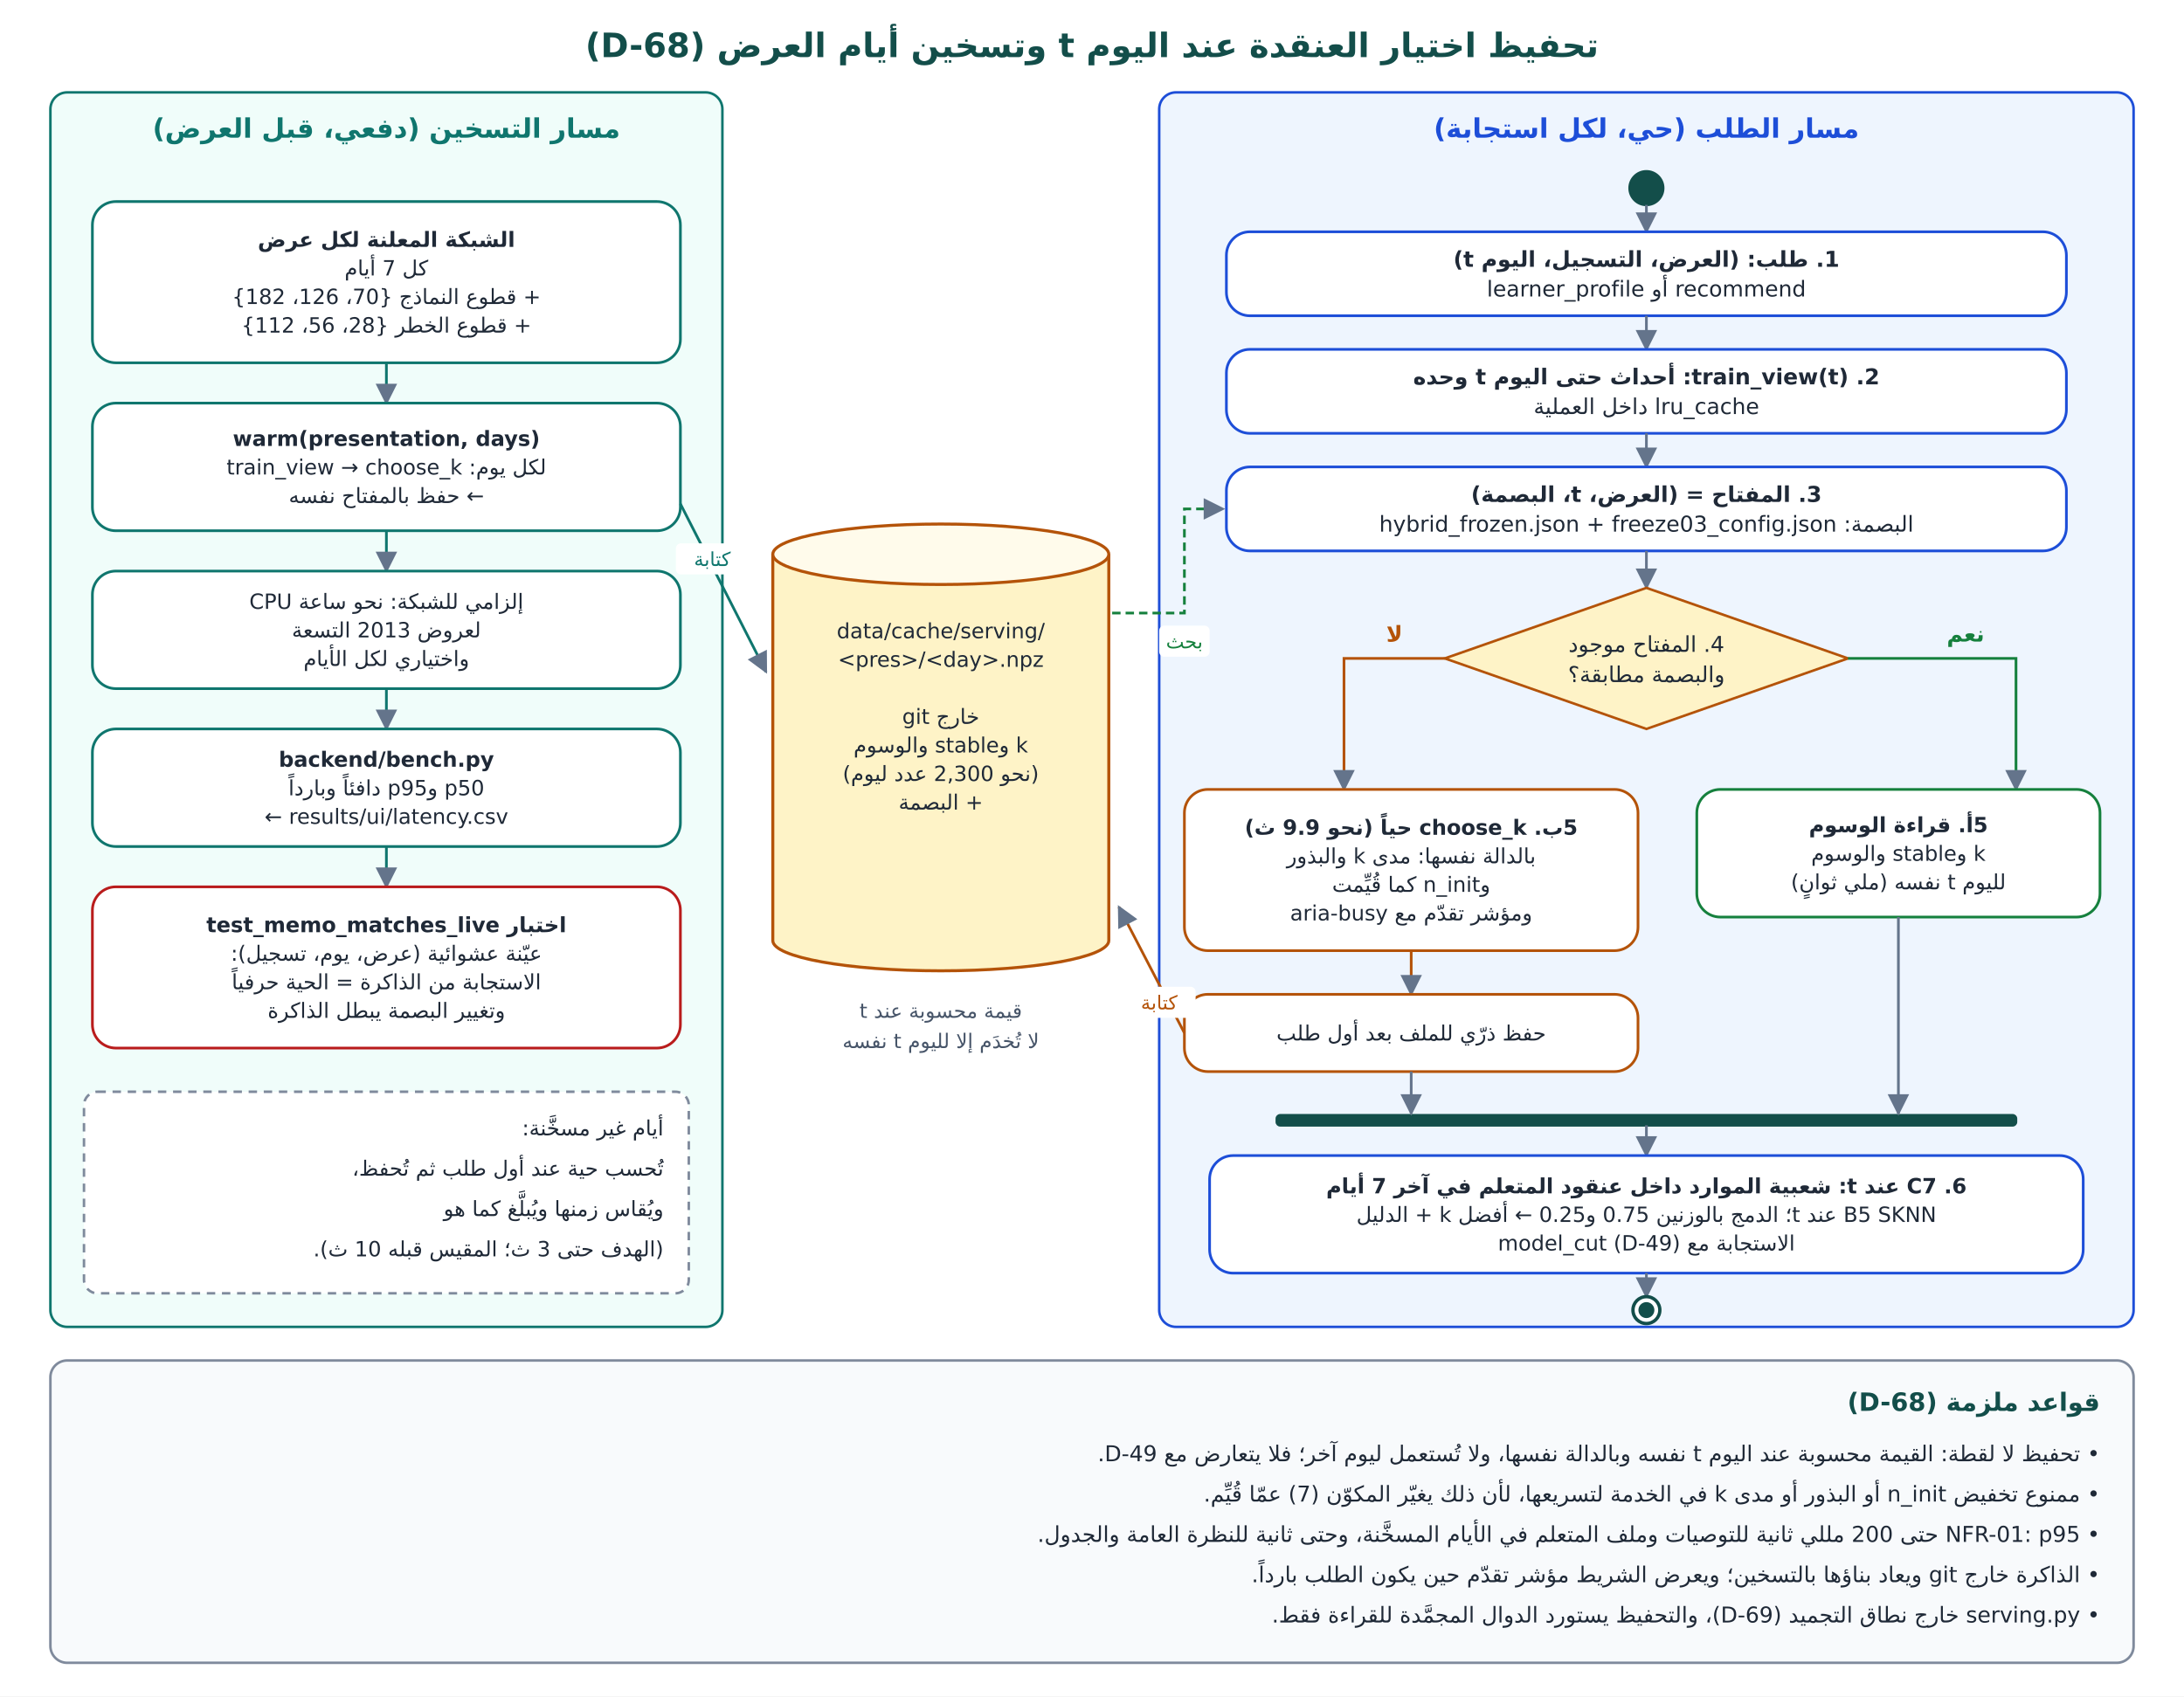
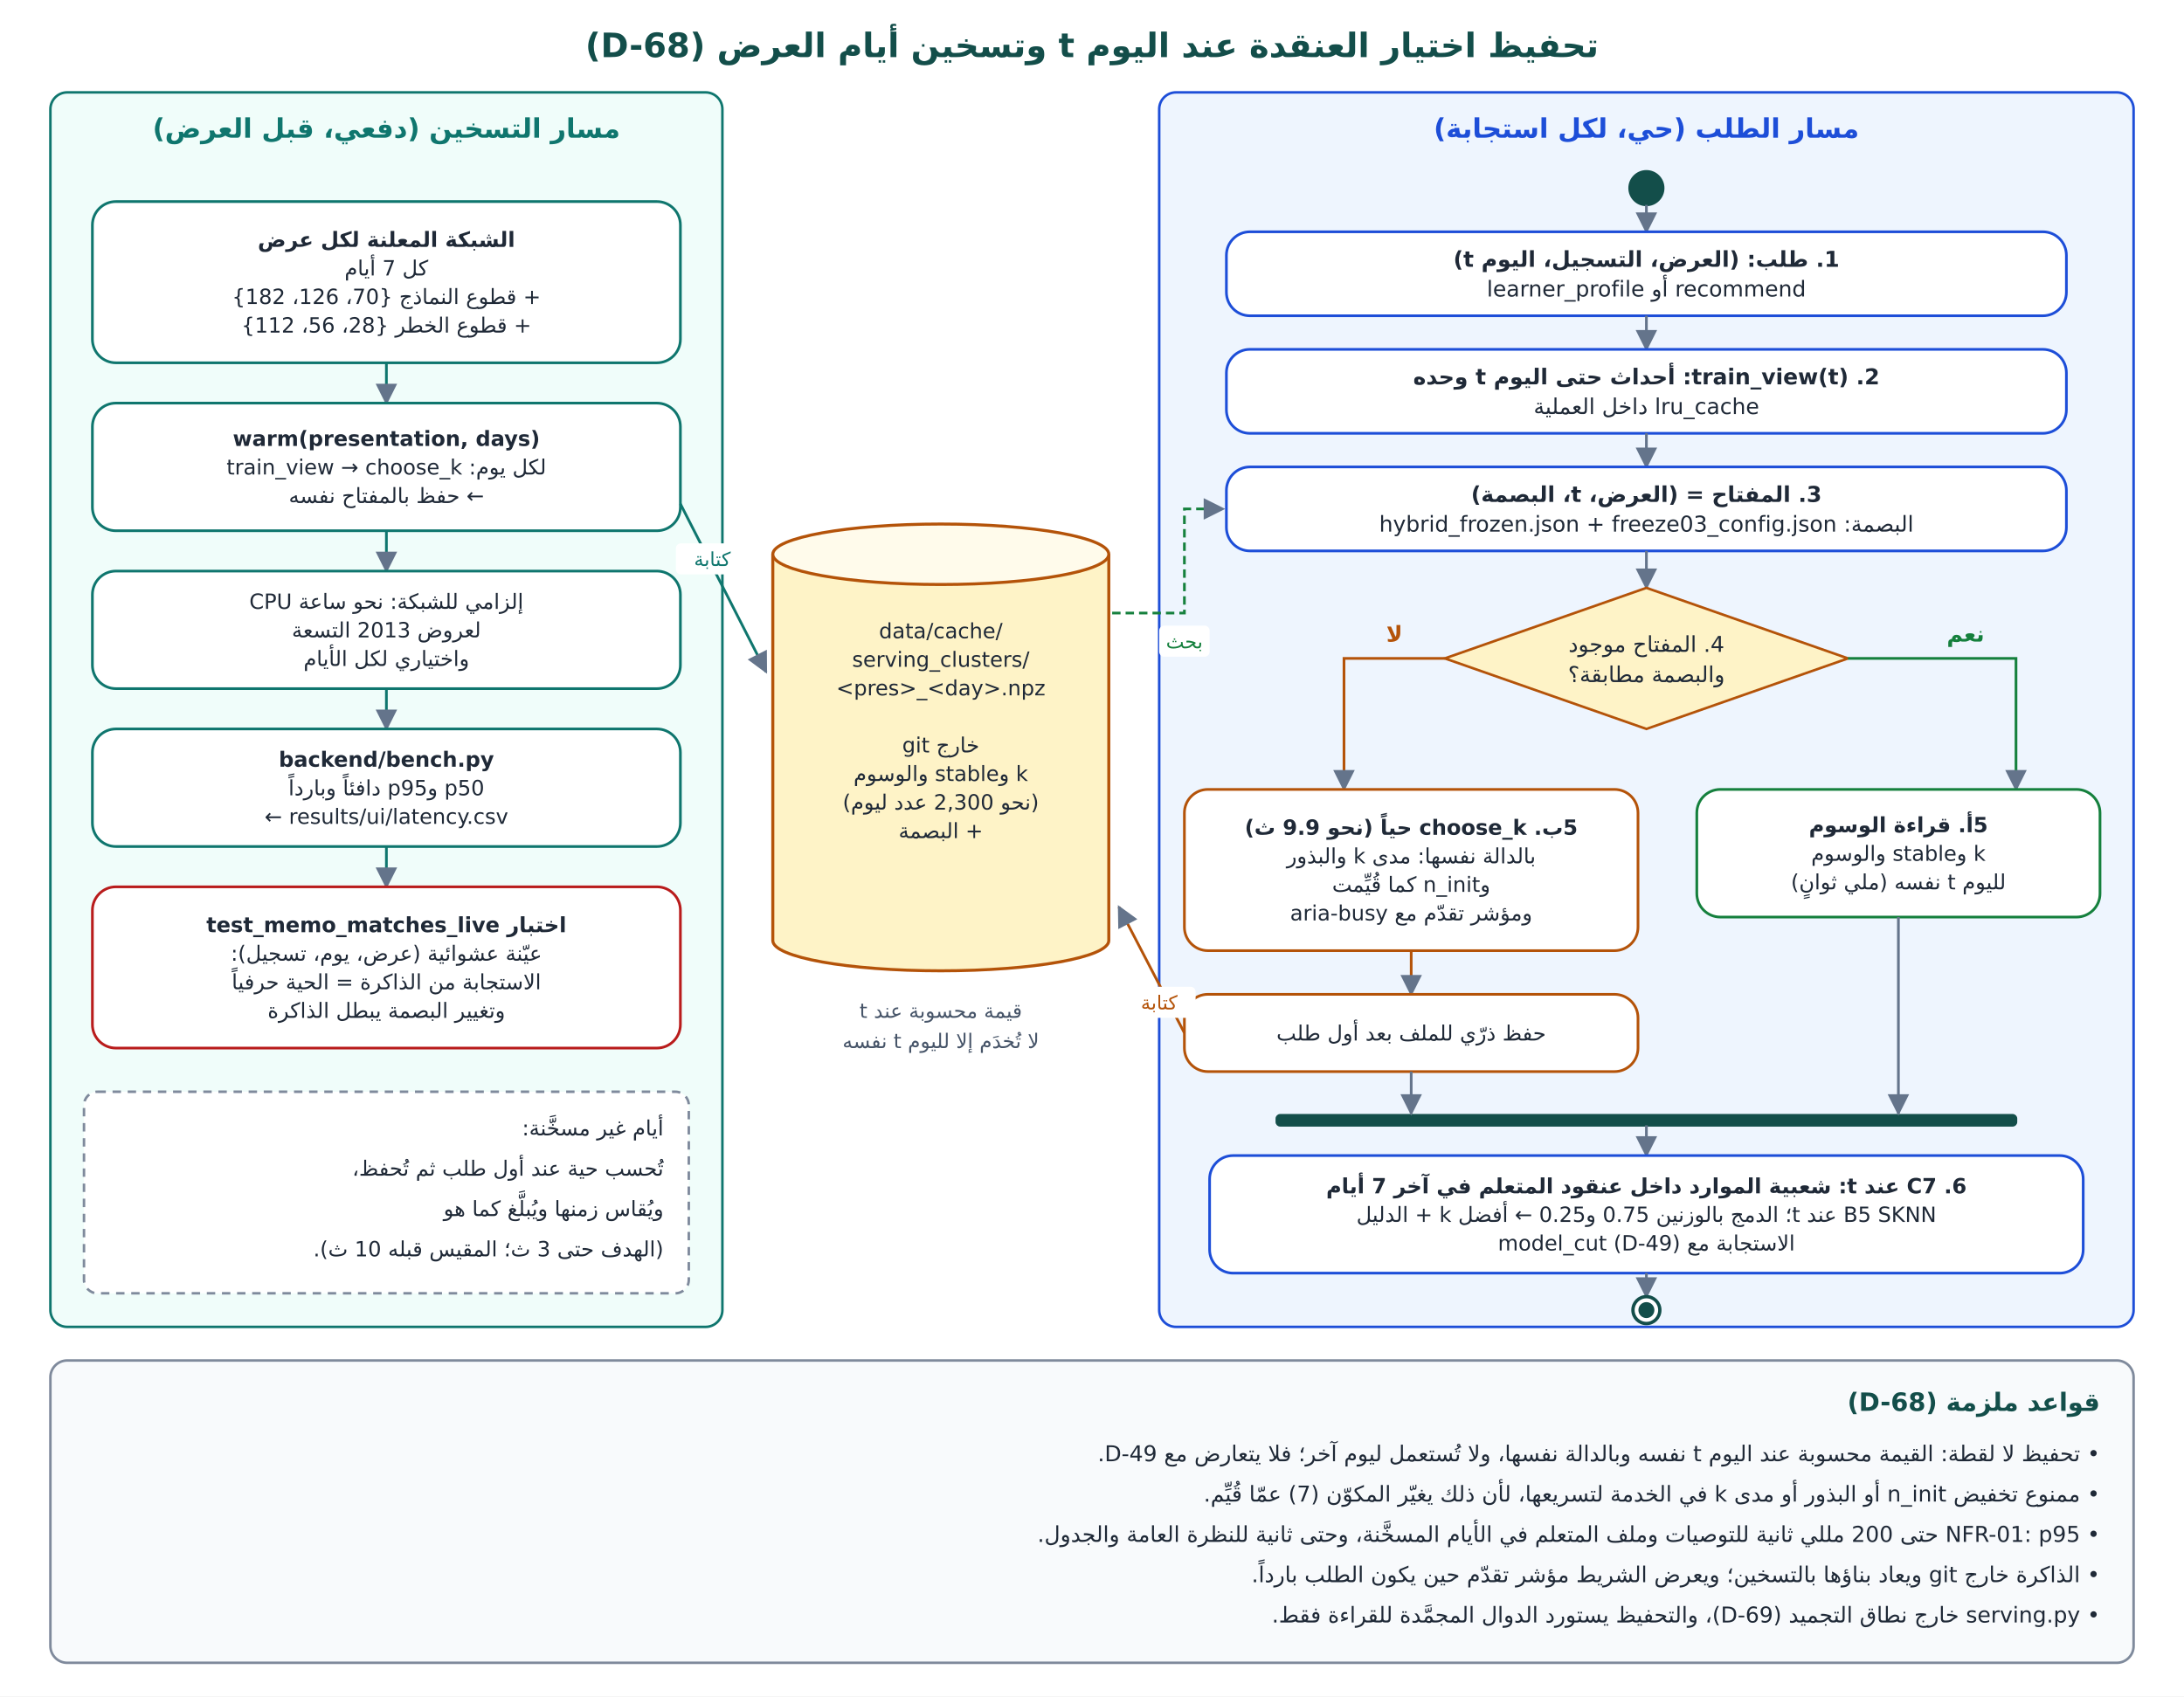
<svg xmlns="http://www.w3.org/2000/svg" width="1300" height="1010" viewBox="0 0 1300 1010" font-family="DejaVu Sans, Arial, sans-serif">
  <defs>
    <marker id="arr" viewBox="0 0 10 10" refX="9" refY="5" markerWidth="8" markerHeight="8" orient="auto-start-reverse">
      <path d="M0,0 L10,5 L0,10 z" fill="#64748B" />
    </marker>
    <marker id="arrs" viewBox="0 0 10 10" refX="1" refY="5" markerWidth="8" markerHeight="8" orient="auto-start-reverse">
      <path d="M0,0 L10,5 L0,10 z" fill="#64748B" />
    </marker>
    <marker id="arrp" viewBox="0 0 10 10" refX="9" refY="5" markerWidth="8" markerHeight="8" orient="auto-start-reverse">
      <path d="M0,0 L10,5 L0,10 z" fill="#0F766E" />
    </marker>
    <marker id="arra" viewBox="0 0 10 10" refX="9" refY="5" markerWidth="8" markerHeight="8" orient="auto-start-reverse">
      <path d="M0,0 L10,5 L0,10 z" fill="#B45309" />
    </marker>
    <marker id="open" viewBox="0 0 12 12" refX="11" refY="6" markerWidth="10" markerHeight="10" orient="auto-start-reverse">
      <path d="M0,0 L11,6 L0,12" fill="none" stroke="#64748B" stroke-width="1.5" />
    </marker>
  </defs>
  <rect x="0" y="0" width="1300" height="1010" fill="#ffffff" />
  <text x="650" y="34" font-family="DejaVu Sans, Arial, sans-serif" font-size="20" font-weight="bold" fill="#134E4A" text-anchor="middle" direction="rtl">تحفيظ اختيار العنقدة عند اليوم t وتسخين أيام العرض (D-68)</text>
  <rect x="690" y="55" width="580" height="735" rx="10" fill="#DBEAFE" fill-opacity="0.45" stroke="#1D4ED8" stroke-width="1.5" />
  <text x="980" y="82" font-family="DejaVu Sans, Arial, sans-serif" font-size="16" font-weight="bold" fill="#1D4ED8" text-anchor="middle" direction="rtl">مسار الطلب (حي، لكل استجابة)</text>
  <rect x="30" y="55" width="400" height="735" rx="10" fill="#F0FDFA" stroke="#0F766E" stroke-width="1.5" />
  <text x="230" y="82" font-family="DejaVu Sans, Arial, sans-serif" font-size="16" font-weight="bold" fill="#0F766E" text-anchor="middle" direction="rtl">مسار التسخين (دفعي، قبل العرض)</text>
  <circle cx="980" cy="112" r="10" fill="#134E4A" stroke="#134E4A" stroke-width="1.5" />
  <line x1="980" y1="122" x2="980" y2="138" stroke="#64748B" stroke-width="1.6" marker-end="url(#arr)" />
  <rect x="730.0" y="138" width="500" height="50" rx="14" fill="#fff" stroke="#1D4ED8" stroke-width="1.6" />
  <text x="980" y="158.84" font-family="DejaVu Sans, Arial, sans-serif" font-size="13" font-weight="bold" fill="#1F2937" text-anchor="middle" direction="rtl">1. طلب: (العرض، التسجيل، اليوم t)</text>
  <text x="980" y="176.52" font-family="DejaVu Sans, Arial, sans-serif" font-size="13" font-weight="normal" fill="#1F2937" text-anchor="middle" direction="rtl">recommend أو learner_profile</text>
  <line x1="980" y1="188" x2="980" y2="208" stroke="#64748B" stroke-width="1.6" marker-end="url(#arr)" />
  <rect x="730.0" y="208" width="500" height="50" rx="14" fill="#fff" stroke="#1D4ED8" stroke-width="1.6" />
  <text x="980" y="228.84" font-family="DejaVu Sans, Arial, sans-serif" font-size="13" font-weight="bold" fill="#1F2937" text-anchor="middle" direction="rtl">2. train_view(t): أحداث حتى اليوم t وحده</text>
  <text x="980" y="246.52" font-family="DejaVu Sans, Arial, sans-serif" font-size="13" font-weight="normal" fill="#1F2937" text-anchor="middle" direction="rtl">lru_cache داخل العملية</text>
  <line x1="980" y1="258" x2="980" y2="278" stroke="#64748B" stroke-width="1.6" marker-end="url(#arr)" />
  <rect x="730.0" y="278" width="500" height="50" rx="14" fill="#fff" stroke="#1D4ED8" stroke-width="1.6" />
  <text x="980" y="298.84" font-family="DejaVu Sans, Arial, sans-serif" font-size="13" font-weight="bold" fill="#1F2937" text-anchor="middle" direction="rtl">3. المفتاح = (العرض، t، البصمة)</text>
  <text x="980" y="316.52" font-family="DejaVu Sans, Arial, sans-serif" font-size="13" font-weight="normal" fill="#1F2937" text-anchor="middle" direction="rtl">البصمة: hybrid_frozen.json + freeze03_config.json</text>
  <line x1="980" y1="328" x2="980" y2="350" stroke="#64748B" stroke-width="1.6" marker-end="url(#arr)" />
  <polygon points="980,350.0 1100.0,392 980,434.0 860.0,392" fill="#FEF3C7" stroke="#B45309" stroke-width="1.5" />
  <text x="980" y="388.1" font-family="DejaVu Sans, Arial, sans-serif" font-size="13" font-weight="normal" fill="#1F2937" text-anchor="middle" direction="rtl">4. المفتاح موجود</text>
  <text x="980" y="406.1" font-family="DejaVu Sans, Arial, sans-serif" font-size="13" font-weight="normal" fill="#1F2937" text-anchor="middle" direction="rtl">والبصمة مطابقة؟</text>
  <path d="M1100,392 L1200,392 L1200,470" fill="none" stroke="#15803D" stroke-width="1.6" marker-end="url(#arr)" />
  <text x="1170" y="382" font-family="DejaVu Sans, Arial, sans-serif" font-size="13" font-weight="bold" fill="#15803D" text-anchor="middle" direction="rtl">نعم</text>
  <rect x="1010.0" y="470" width="240" height="76" rx="14" fill="#fff" stroke="#15803D" stroke-width="1.6" />
  <text x="1130" y="495.5" font-family="DejaVu Sans, Arial, sans-serif" font-size="12.5" font-weight="bold" fill="#1F2937" text-anchor="middle" direction="rtl">5أ. قراءة الوسوم</text>
  <text x="1130" y="512.5" font-family="DejaVu Sans, Arial, sans-serif" font-size="12.5" font-weight="normal" fill="#1F2937" text-anchor="middle" direction="rtl">k وstable والوسوم</text>
  <text x="1130" y="529.5" font-family="DejaVu Sans, Arial, sans-serif" font-size="12.5" font-weight="normal" fill="#1F2937" text-anchor="middle" direction="rtl">لليوم t نفسه (ملي ثوانٍ)</text>
  <path d="M860,392 L800,392 L800,470" fill="none" stroke="#B45309" stroke-width="1.6" marker-end="url(#arr)" />
  <text x="830" y="382" font-family="DejaVu Sans, Arial, sans-serif" font-size="13" font-weight="bold" fill="#B45309" text-anchor="middle" direction="rtl">لا</text>
  <rect x="705.0" y="470" width="270" height="96" rx="14" fill="#fff" stroke="#B45309" stroke-width="1.6" />
  <text x="840" y="497.0" font-family="DejaVu Sans, Arial, sans-serif" font-size="12.5" font-weight="bold" fill="#1F2937" text-anchor="middle" direction="rtl">5ب. choose_k حياً (نحو 9.9 ث)</text>
  <text x="840" y="514.0" font-family="DejaVu Sans, Arial, sans-serif" font-size="12.5" font-weight="normal" fill="#1F2937" text-anchor="middle" direction="rtl">بالدالة نفسها: مدى k والبذور</text>
  <text x="840" y="531.0" font-family="DejaVu Sans, Arial, sans-serif" font-size="12.5" font-weight="normal" fill="#1F2937" text-anchor="middle" direction="rtl">وn_init كما قُيِّمت</text>
  <text x="840" y="548.0" font-family="DejaVu Sans, Arial, sans-serif" font-size="12.5" font-weight="normal" fill="#1F2937" text-anchor="middle" direction="rtl">ومؤشر تقدّم مع aria-busy</text>
  <line x1="840" y1="566" x2="840" y2="592" stroke="#B45309" stroke-width="1.6" marker-end="url(#arr)" />
  <rect x="705.0" y="592" width="270" height="46" rx="14" fill="#fff" stroke="#B45309" stroke-width="1.6" />
  <text x="840" y="619.5" font-family="DejaVu Sans, Arial, sans-serif" font-size="12.5" font-weight="normal" fill="#1F2937" text-anchor="middle" direction="rtl">حفظ ذرّي للملف بعد أول طلب</text>
  <rect x="760" y="664" width="440" height="6" rx="2" fill="#134E4A" stroke="#134E4A" stroke-width="1.5" />
  <line x1="840" y1="638" x2="840" y2="663" stroke="#64748B" stroke-width="1.6" marker-end="url(#arr)" />
  <line x1="1130" y1="546" x2="1130" y2="663" stroke="#64748B" stroke-width="1.6" marker-end="url(#arr)" />
  <line x1="980" y1="670" x2="980" y2="688" stroke="#64748B" stroke-width="1.6" marker-end="url(#arr)" />
  <rect x="720.0" y="688" width="520" height="70" rx="14" fill="#fff" stroke="#1D4ED8" stroke-width="1.6" />
  <text x="980" y="710.5" font-family="DejaVu Sans, Arial, sans-serif" font-size="12.5" font-weight="bold" fill="#1F2937" text-anchor="middle" direction="rtl">6. C7 عند t: شعبية الموارد داخل عنقود المتعلم في آخر 7 أيام</text>
  <text x="980" y="727.5" font-family="DejaVu Sans, Arial, sans-serif" font-size="12.5" font-weight="normal" fill="#1F2937" text-anchor="middle" direction="rtl">B5 SKNN عند t؛ الدمج بالوزنين 0.75 و0.25 ← أفضل k + الدليل</text>
  <text x="980" y="744.5" font-family="DejaVu Sans, Arial, sans-serif" font-size="12.5" font-weight="normal" fill="#1F2937" text-anchor="middle" direction="rtl">الاستجابة مع model_cut (D-49)</text>
  <line x1="980" y1="758" x2="980" y2="772" stroke="#64748B" stroke-width="1.6" marker-end="url(#arr)" />
  <circle cx="980" cy="780" r="8" fill="#fff" stroke="#134E4A" stroke-width="2" />
  <circle cx="980" cy="780" r="4" fill="#134E4A" stroke="#134E4A" stroke-width="1.5" />
  <path d="M460,330 L460,560 A100.0,18 0 0 0 660,560 L660,330" fill="#FEF3C7" stroke="#B45309" stroke-width="1.8" />
  <ellipse cx="560.0" cy="330" rx="100.0" ry="18" fill="#FFFBEB" stroke="#B45309" stroke-width="1.8" />
-   <text x="560.0" y="380" font-family="DejaVu Sans, Arial, sans-serif" font-size="12.5" font-weight="normal" fill="#1F2937" text-anchor="middle">data/cache/serving/</text>
-   <text x="560.0" y="397" font-family="DejaVu Sans, Arial, sans-serif" font-size="12.5" font-weight="normal" fill="#1F2937" text-anchor="middle">&lt;pres&gt;/&lt;day&gt;.npz</text>
-   <text x="560.0" y="414" font-family="DejaVu Sans, Arial, sans-serif" font-size="12.5" font-weight="normal" fill="#1F2937" text-anchor="middle" />
-   <text x="560.0" y="431" font-family="DejaVu Sans, Arial, sans-serif" font-size="12.5" font-weight="normal" fill="#1F2937" text-anchor="middle" direction="rtl">خارج git</text>
-   <text x="560.0" y="448" font-family="DejaVu Sans, Arial, sans-serif" font-size="12.5" font-weight="normal" fill="#1F2937" text-anchor="middle" direction="rtl">k وstable والوسوم</text>
-   <text x="560.0" y="465" font-family="DejaVu Sans, Arial, sans-serif" font-size="12.5" font-weight="normal" fill="#1F2937" text-anchor="middle" direction="rtl">(نحو 2,300 عدد ليوم)</text>
-   <text x="560.0" y="482" font-family="DejaVu Sans, Arial, sans-serif" font-size="12.5" font-weight="normal" fill="#1F2937" text-anchor="middle" direction="rtl">+ البصمة</text>
+   <text x="560.0" y="380" font-family="DejaVu Sans, Arial, sans-serif" font-size="12.5" font-weight="normal" fill="#1F2937" text-anchor="middle">data/cache/</text>
+   <text x="560.0" y="397" font-family="DejaVu Sans, Arial, sans-serif" font-size="12.5" font-weight="normal" fill="#1F2937" text-anchor="middle">serving_clusters/</text>
+   <text x="560.0" y="414" font-family="DejaVu Sans, Arial, sans-serif" font-size="12.5" font-weight="normal" fill="#1F2937" text-anchor="middle">&lt;pres&gt;_&lt;day&gt;.npz</text>
+   <text x="560.0" y="431" font-family="DejaVu Sans, Arial, sans-serif" font-size="12.5" font-weight="normal" fill="#1F2937" text-anchor="middle" />
+   <text x="560.0" y="448" font-family="DejaVu Sans, Arial, sans-serif" font-size="12.5" font-weight="normal" fill="#1F2937" text-anchor="middle" direction="rtl">خارج git</text>
+   <text x="560.0" y="465" font-family="DejaVu Sans, Arial, sans-serif" font-size="12.5" font-weight="normal" fill="#1F2937" text-anchor="middle" direction="rtl">k وstable والوسوم</text>
+   <text x="560.0" y="482" font-family="DejaVu Sans, Arial, sans-serif" font-size="12.5" font-weight="normal" fill="#1F2937" text-anchor="middle" direction="rtl">(نحو 2,300 عدد ليوم)</text>
+   <text x="560.0" y="499" font-family="DejaVu Sans, Arial, sans-serif" font-size="12.5" font-weight="normal" fill="#1F2937" text-anchor="middle" direction="rtl">+ البصمة</text>
  <text x="560.0" y="606" font-family="DejaVu Sans, Arial, sans-serif" font-size="12" font-weight="normal" fill="#475569" text-anchor="middle" direction="rtl">قيمة محسوبة عند t</text>
  <text x="560.0" y="624" font-family="DejaVu Sans, Arial, sans-serif" font-size="12" font-weight="normal" fill="#475569" text-anchor="middle" direction="rtl">لا تُخدَم إلا لليوم t نفسه</text>
  <path d="M662,365 L705,365 L705,303 L728,303" fill="none" stroke="#15803D" stroke-width="1.6" stroke-dasharray="5 3" marker-end="url(#arr)" />
  <rect x="689.995" y="372.5" width="30.01" height="18.5" rx="3" fill="#fff" stroke="#fff" stroke-width="0" />
  <text x="705" y="386" font-family="DejaVu Sans, Arial, sans-serif" font-size="11.5" font-weight="normal" fill="#15803D" text-anchor="middle" direction="rtl">بحث</text>
  <path d="M705,615 L666,540" fill="none" stroke="#B45309" stroke-width="1.6" marker-end="url(#arr)" />
  <rect x="668.325" y="587.5" width="43.35" height="18.5" rx="3" fill="#fff" stroke="#fff" stroke-width="0" />
  <text x="690" y="601" font-family="DejaVu Sans, Arial, sans-serif" font-size="11.5" font-weight="normal" fill="#B45309" text-anchor="middle" direction="rtl">كتابة</text>
  <rect x="55.0" y="120" width="350" height="96" rx="14" fill="#fff" stroke="#0F766E" stroke-width="1.6" />
  <text x="230" y="147.0" font-family="DejaVu Sans, Arial, sans-serif" font-size="12.5" font-weight="bold" fill="#1F2937" text-anchor="middle" direction="rtl">الشبكة المعلنة لكل عرض</text>
  <text x="230" y="164.0" font-family="DejaVu Sans, Arial, sans-serif" font-size="12.5" font-weight="normal" fill="#1F2937" text-anchor="middle" direction="rtl">كل 7 أيام</text>
  <text x="230" y="181.0" font-family="DejaVu Sans, Arial, sans-serif" font-size="12.5" font-weight="normal" fill="#1F2937" text-anchor="middle" direction="rtl">+ قطوع النماذج {70، 126، 182}</text>
  <text x="230" y="198.0" font-family="DejaVu Sans, Arial, sans-serif" font-size="12.5" font-weight="normal" fill="#1F2937" text-anchor="middle" direction="rtl">+ قطوع الخطر {28، 56، 112}</text>
  <line x1="230" y1="216" x2="230" y2="240" stroke="#0F766E" stroke-width="1.6" marker-end="url(#arr)" />
  <rect x="55.0" y="240" width="350" height="76" rx="14" fill="#fff" stroke="#0F766E" stroke-width="1.6" />
  <text x="230" y="265.5" font-family="DejaVu Sans, Arial, sans-serif" font-size="12.5" font-weight="bold" fill="#1F2937" text-anchor="middle">warm(presentation, days)</text>
  <text x="230" y="282.5" font-family="DejaVu Sans, Arial, sans-serif" font-size="12.5" font-weight="normal" fill="#1F2937" text-anchor="middle" direction="rtl">لكل يوم: train_view → choose_k</text>
  <text x="230" y="299.5" font-family="DejaVu Sans, Arial, sans-serif" font-size="12.5" font-weight="normal" fill="#1F2937" text-anchor="middle" direction="rtl">← حفظ بالمفتاح نفسه</text>
  <path d="M405,300 L456,400" fill="none" stroke="#0F766E" stroke-width="1.6" marker-end="url(#arr)" />
  <rect x="402.325" y="323.5" width="43.35" height="18.5" rx="3" fill="#fff" stroke="#fff" stroke-width="0" />
  <text x="424" y="337" font-family="DejaVu Sans, Arial, sans-serif" font-size="11.5" font-weight="normal" fill="#0F766E" text-anchor="middle" direction="rtl">كتابة</text>
  <line x1="230" y1="316" x2="230" y2="340" stroke="#0F766E" stroke-width="1.6" marker-end="url(#arr)" />
  <rect x="55.0" y="340" width="350" height="70" rx="14" fill="#fff" stroke="#0F766E" stroke-width="1.6" />
  <text x="230" y="362.5" font-family="DejaVu Sans, Arial, sans-serif" font-size="12.5" font-weight="normal" fill="#1F2937" text-anchor="middle" direction="rtl">إلزامي للشبكة: نحو ساعة CPU</text>
  <text x="230" y="379.5" font-family="DejaVu Sans, Arial, sans-serif" font-size="12.5" font-weight="normal" fill="#1F2937" text-anchor="middle" direction="rtl">لعروض 2013 التسعة</text>
  <text x="230" y="396.5" font-family="DejaVu Sans, Arial, sans-serif" font-size="12.5" font-weight="normal" fill="#1F2937" text-anchor="middle" direction="rtl">واختياري لكل الأيام</text>
  <line x1="230" y1="410" x2="230" y2="434" stroke="#0F766E" stroke-width="1.6" marker-end="url(#arr)" />
  <rect x="55.0" y="434" width="350" height="70" rx="14" fill="#fff" stroke="#0F766E" stroke-width="1.6" />
  <text x="230" y="456.5" font-family="DejaVu Sans, Arial, sans-serif" font-size="12.5" font-weight="bold" fill="#1F2937" text-anchor="middle">backend/bench.py</text>
  <text x="230" y="473.5" font-family="DejaVu Sans, Arial, sans-serif" font-size="12.5" font-weight="normal" fill="#1F2937" text-anchor="middle" direction="rtl">p50 وp95 دافئاً وبارداً</text>
  <text x="230" y="490.5" font-family="DejaVu Sans, Arial, sans-serif" font-size="12.5" font-weight="normal" fill="#1F2937" text-anchor="middle">← results/ui/latency.csv</text>
  <line x1="230" y1="504" x2="230" y2="528" stroke="#0F766E" stroke-width="1.6" marker-end="url(#arr)" />
  <rect x="55.0" y="528" width="350" height="96" rx="14" fill="#fff" stroke="#B91C1C" stroke-width="1.6" />
  <text x="230" y="555.0" font-family="DejaVu Sans, Arial, sans-serif" font-size="12.5" font-weight="bold" fill="#1F2937" text-anchor="middle" direction="rtl">اختبار test_memo_matches_live</text>
  <text x="230" y="572.0" font-family="DejaVu Sans, Arial, sans-serif" font-size="12.5" font-weight="normal" fill="#1F2937" text-anchor="middle" direction="rtl">عيّنة عشوائية (عرض، يوم، تسجيل):</text>
  <text x="230" y="589.0" font-family="DejaVu Sans, Arial, sans-serif" font-size="12.5" font-weight="normal" fill="#1F2937" text-anchor="middle" direction="rtl">الاستجابة من الذاكرة = الحية حرفياً</text>
  <text x="230" y="606.0" font-family="DejaVu Sans, Arial, sans-serif" font-size="12.5" font-weight="normal" fill="#1F2937" text-anchor="middle" direction="rtl">وتغيير البصمة يبطل الذاكرة</text>
  <rect x="50" y="650" width="360" height="120" rx="8" fill="#fff" stroke="#7F8A9C" stroke-width="1.5" stroke-dasharray="5 4" />
  <text x="395" y="676" font-family="DejaVu Sans, Arial, sans-serif" font-size="12.5" font-weight="normal" fill="#1F2937" text-anchor="start" direction="rtl">أيام غير مسخَّنة:</text>
  <text x="395" y="700" font-family="DejaVu Sans, Arial, sans-serif" font-size="12.5" font-weight="normal" fill="#1F2937" text-anchor="start" direction="rtl">تُحسب حية عند أول طلب ثم تُحفظ،</text>
  <text x="395" y="724" font-family="DejaVu Sans, Arial, sans-serif" font-size="12.5" font-weight="normal" fill="#1F2937" text-anchor="start" direction="rtl">ويُقاس زمنها ويُبلَّغ كما هو</text>
  <text x="395" y="748" font-family="DejaVu Sans, Arial, sans-serif" font-size="12.5" font-weight="normal" fill="#1F2937" text-anchor="start" direction="rtl">(الهدف حتى 3 ث؛ المقيس قبله 10 ث).</text>
  <rect x="30" y="810" width="1240" height="180" rx="10" fill="#F8FAFC" stroke="#7F8A9C" stroke-width="1.5" />
  <text x="1250" y="840" font-family="DejaVu Sans, Arial, sans-serif" font-size="15" font-weight="bold" fill="#134E4A" text-anchor="start" direction="rtl">قواعد ملزمة (D-68)</text>
  <text x="1250" y="870" font-family="DejaVu Sans, Arial, sans-serif" font-size="13" font-weight="normal" fill="#1F2937" text-anchor="start" direction="rtl">• تحفيظ لا لقطة: القيمة محسوبة عند اليوم t نفسه وبالدالة نفسها، ولا تُستعمل ليوم آخر؛ فلا يتعارض مع D-49.</text>
  <text x="1250" y="894" font-family="DejaVu Sans, Arial, sans-serif" font-size="13" font-weight="normal" fill="#1F2937" text-anchor="start" direction="rtl">• ممنوع تخفيض n_init أو البذور أو مدى k في الخدمة لتسريعها، لأن ذلك يغيّر المكوّن (7) عمّا قُيِّم.</text>
  <text x="1250" y="918" font-family="DejaVu Sans, Arial, sans-serif" font-size="13" font-weight="normal" fill="#1F2937" text-anchor="start" direction="rtl">• NFR-01: p95 حتى 200 مللي ثانية للتوصيات وملف المتعلم في الأيام المسخَّنة، وحتى ثانية للنظرة العامة والجدول.</text>
  <text x="1250" y="942" font-family="DejaVu Sans, Arial, sans-serif" font-size="13" font-weight="normal" fill="#1F2937" text-anchor="start" direction="rtl">• الذاكرة خارج git ويعاد بناؤها بالتسخين؛ ويعرض الشريط مؤشر تقدّم حين يكون الطلب بارداً.</text>
  <text x="1250" y="966" font-family="DejaVu Sans, Arial, sans-serif" font-size="13" font-weight="normal" fill="#1F2937" text-anchor="start" direction="rtl">• serving.py خارج نطاق التجميد (D-69)، والتحفيظ يستورد الدوال المجمَّدة للقراءة فقط.</text>
</svg>
